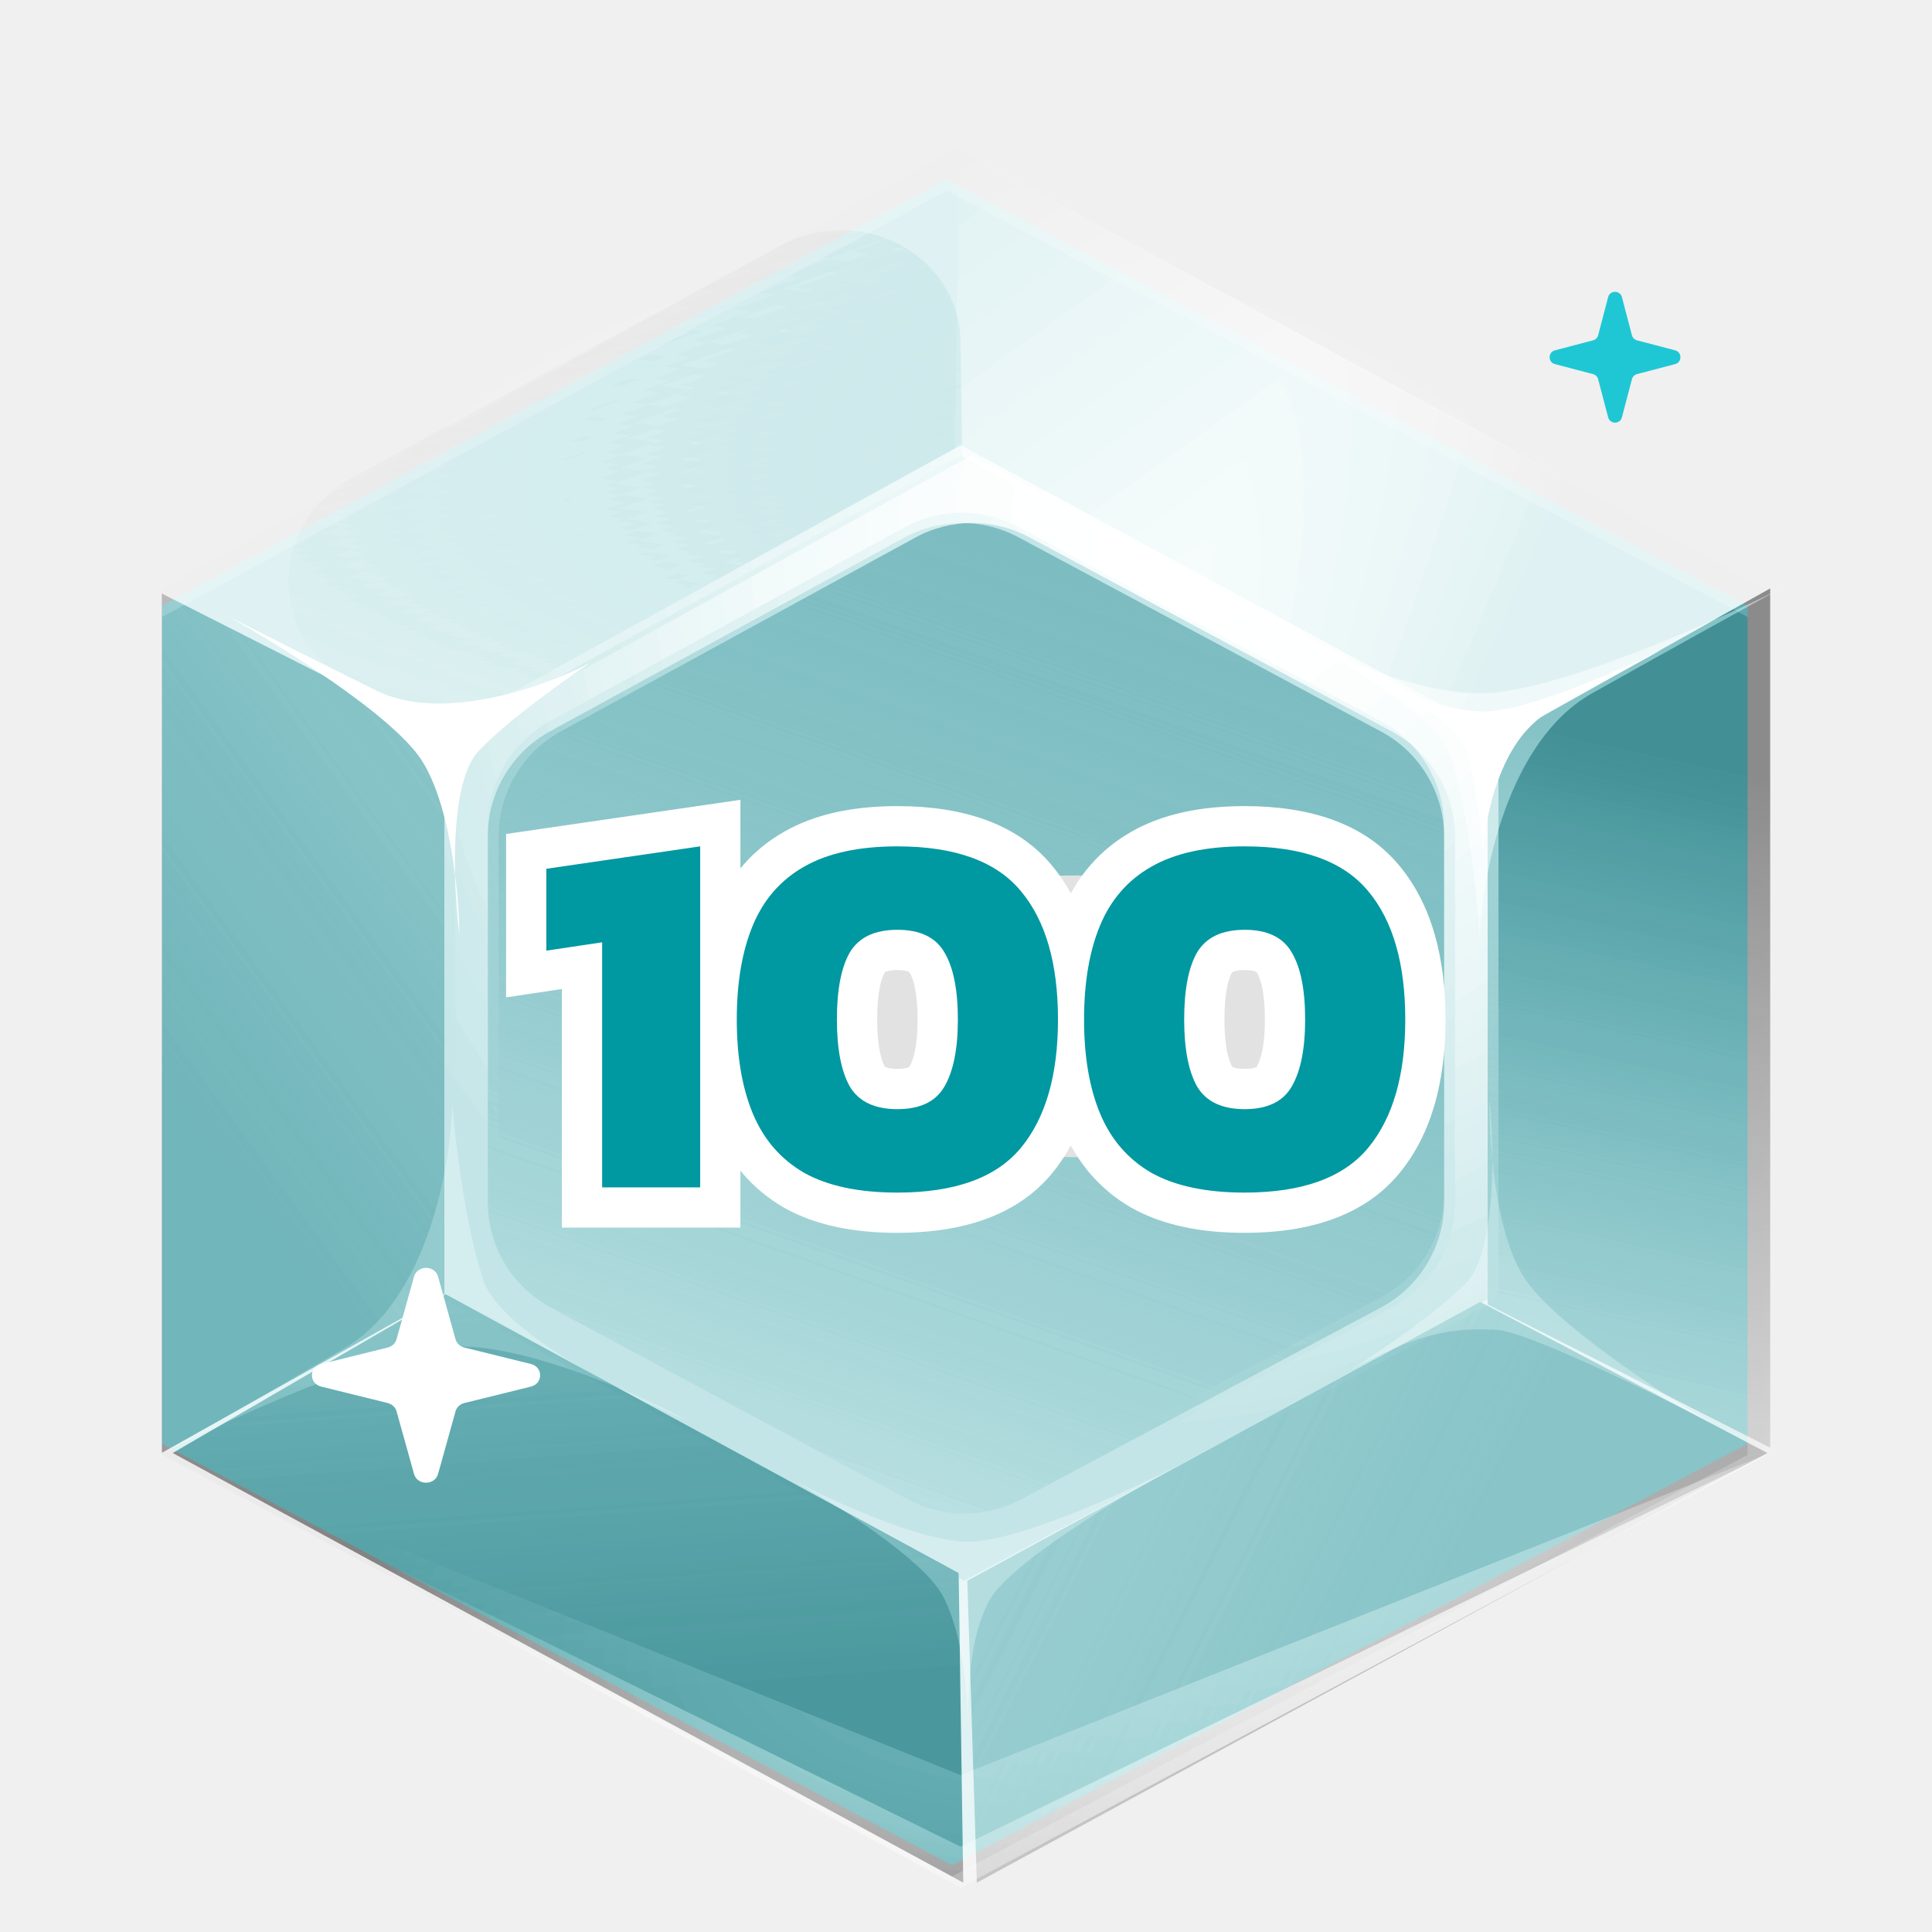
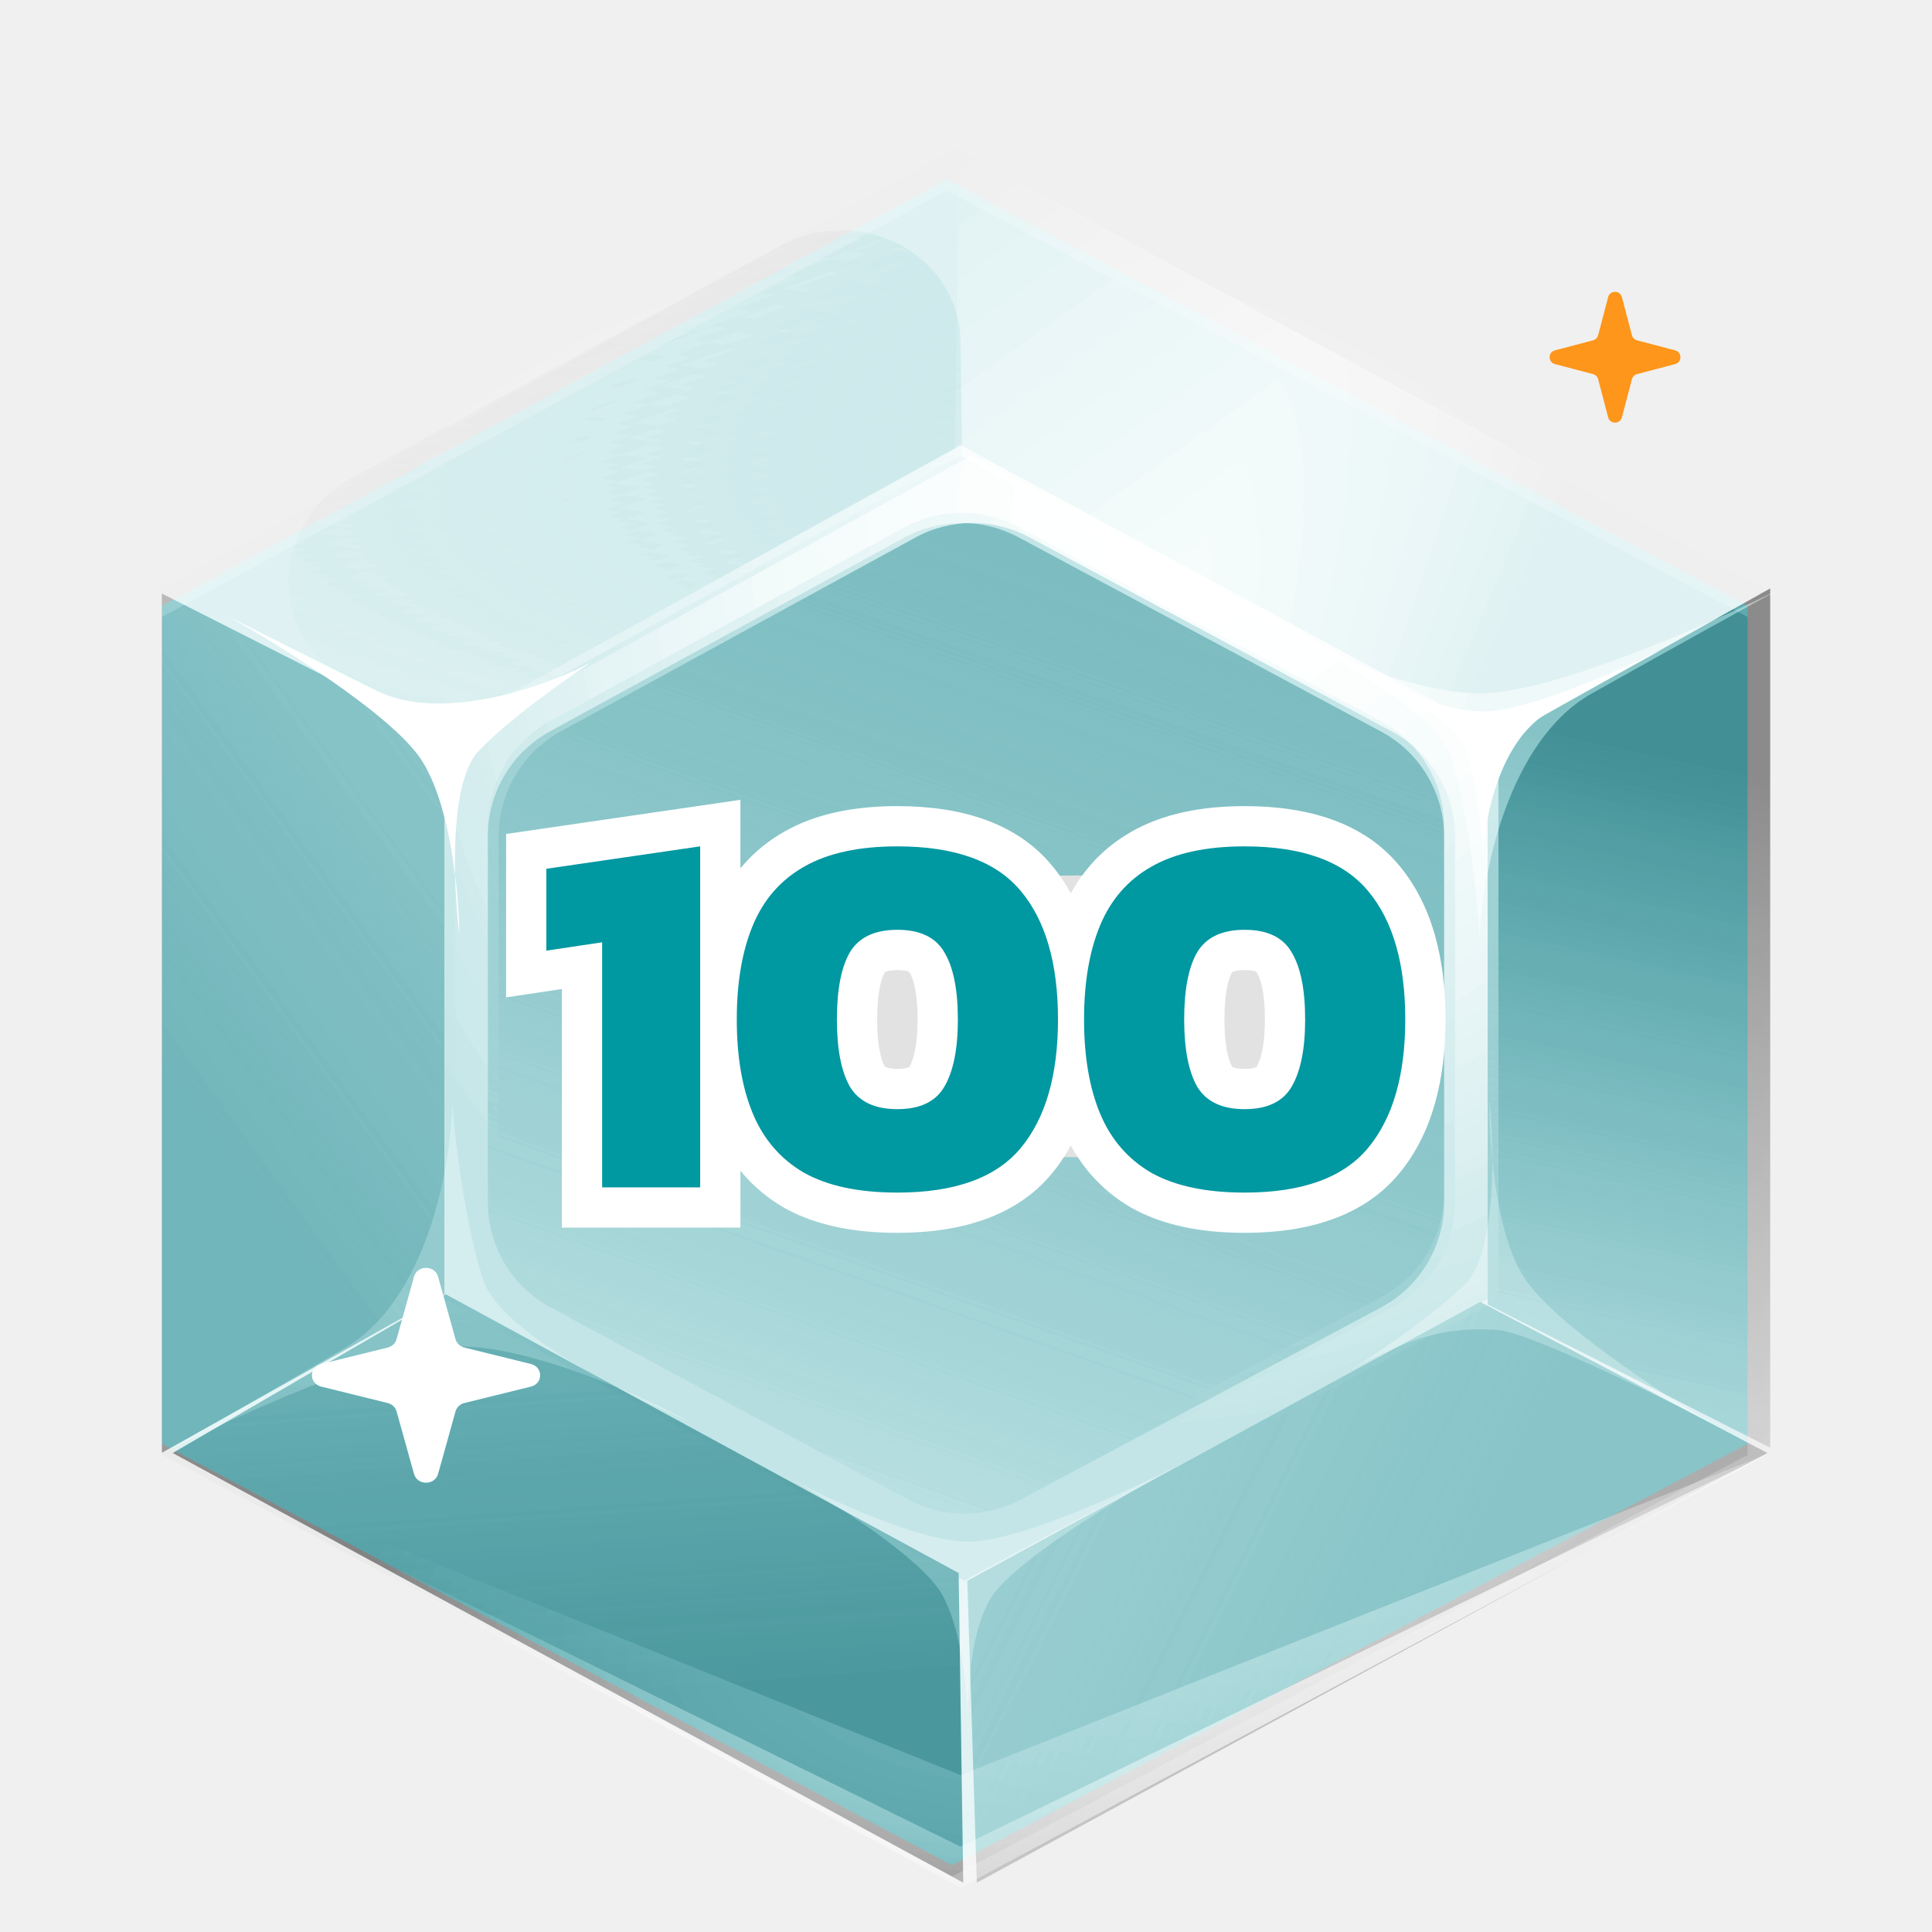
<svg xmlns="http://www.w3.org/2000/svg" width="192" height="192" fill="none" viewBox="0 0 192 192">
  <g clip-path="url(#clip0_2320_340716)">
    <mask id="mask0_2320_340716" width="165" height="107" x="11" y="-14" maskUnits="userSpaceOnUse" style="mask-type:alpha">
      <path fill="#636363" d="M175.993 69.471C176.711 74.068 118.241 91.118 97.324 92.981C89.149 93.69 14.496 73.845 11.652 69.471C8.807 65.097 11.652 -10.276 97.324 -14C175.993 -5.622 175.229 64.814 175.993 69.471Z" />
    </mask>
    <g mask="url(#mask0_2320_340716)">
      <ellipse cx="95.5" cy="82" fill="url(#paint0_radial_2320_340716)" opacity=".5" rx="76.5" ry="61" />
    </g>
    <path fill="#EFEFEF" d="M95.459 187.589L16.08 144.382V58.476L94.919 14.761L175.379 58.476V144.382L95.459 187.589Z" />
    <path fill="url(#paint1_linear_2320_340716)" d="M95.856 146.924L53.879 124.049V78.57L95.57 55.426L138.119 78.57V124.049L95.856 146.924Z" />
    <mask id="mask1_2320_340716" width="81" height="65" x="94" y="14" maskUnits="userSpaceOnUse" style="mask-type:alpha">
      <path fill="url(#paint2_linear_2320_340716)" d="M174.137 57.567L136.338 78.408L94.758 55.025L95.298 14.868L174.137 57.567Z" />
    </mask>
    <g mask="url(#mask1_2320_340716)">
      <path fill="url(#paint3_linear_2320_340716)" fill-rule="evenodd" d="M174.678 57.568L95.298 14.361L15.378 57.568V143.474L95.838 187.189L174.678 143.474V57.568ZM136.878 77.9L94.901 55.026L52.638 77.9V123.38L95.186 146.523L136.878 123.38V77.9Z" clip-rule="evenodd" />
    </g>
    <mask id="mask2_2320_340716" width="68" height="55" x="28" y="22" maskUnits="userSpaceOnUse" style="mask-type:alpha">
      <path fill="url(#paint4_linear_2320_340716)" d="M34.56 67.602L48.104 75.07C51.846 77.133 56.513 77.084 60.323 74.941L89.451 58.561C93.326 56.381 95.703 52.382 95.646 48.134L95.456 34.038C95.339 25.318 85.575 20.08 77.546 24.428L35.063 47.437C26.795 51.915 26.514 63.166 34.56 67.602Z" />
    </mask>
    <g mask="url(#mask2_2320_340716)">
      <path fill="url(#paint5_linear_2320_340716)" fill-rule="evenodd" d="M15.818 64.626C15.818 60.275 18.197 56.272 22.019 54.192L89.538 17.441C93.068 15.519 97.331 15.513 100.867 17.424L168.888 54.198C172.726 56.273 175.118 60.286 175.118 64.649V136.407C175.118 140.761 172.736 144.767 168.909 146.846L100.388 184.075C96.819 186.014 92.507 185.995 88.955 184.026L21.937 146.865C18.161 144.772 15.818 140.794 15.818 136.476V64.626ZM53.618 84.955C53.618 80.606 55.995 76.604 59.814 74.523L89.93 58.112C93.463 56.187 97.731 56.181 101.269 58.096L131.633 74.53C135.468 76.606 137.858 80.617 137.858 84.978V116.317C137.858 120.67 135.478 124.674 131.654 126.753L101.044 143.403C97.473 145.346 93.156 145.327 89.602 143.354L59.732 126.773C55.959 124.678 53.618 120.702 53.618 116.386V84.955Z" clip-rule="evenodd" />
    </g>
    <path fill="#E1E1E1" d="M95.823 157.09L44.159 129.132V73.546L95.472 45.26L147.839 73.546V129.132L95.823 157.09Z" />
    <path fill="url(#paint6_linear_2320_340716)" d="M90.24 149.002L54.743 129.951C50.887 127.882 48.48 123.86 48.48 119.484V83.102C48.48 78.759 50.851 74.762 54.662 72.678L89.876 53.427C93.395 51.503 97.648 51.485 101.184 53.379L137.25 72.699C141.111 74.767 143.52 78.791 143.52 83.171V119.461C143.52 123.849 141.101 127.88 137.228 129.944L101.446 149.018C97.943 150.885 93.739 150.879 90.24 149.002Z" />
    <path fill="url(#paint7_linear_2320_340716)" d="M16.08 144.382V58.984L44.16 73.217V128.624L16.08 144.382Z" />
    <path fill="url(#paint8_linear_2320_340716)" d="M175.92 58.476L175.92 143.874L147.841 129.641L147.841 74.234L175.92 58.476Z" />
    <path fill="url(#paint9_linear_2320_340716)" d="M175.645 144.399L97.079 187.098L96.133 157.09L147.107 129.387L175.645 144.399Z" />
    <path fill="url(#paint10_linear_2320_340716)" d="M95.727 187.098L17.161 144.399L44.295 128.624L95.269 156.327L95.727 187.098Z" />
    <path fill="#fff" d="M43.534 146.482C43.212 147.638 41.468 147.638 41.146 146.482L39.411 140.261C39.298 139.855 38.962 139.538 38.531 139.432L31.921 137.799C30.693 137.495 30.693 135.854 31.921 135.551L38.531 133.918C38.962 133.811 39.298 133.494 39.411 133.089L41.146 126.867C41.468 125.711 43.212 125.711 43.534 126.867L45.269 133.089C45.382 133.494 45.718 133.811 46.149 133.918L52.759 135.551C53.987 135.854 53.987 137.495 52.759 137.799L46.149 139.432C45.718 139.538 45.382 139.855 45.269 140.261L43.534 146.482Z" />
    <g style="mix-blend-mode:overlay">
      <path fill="url(#paint11_radial_2320_340716)" fill-rule="evenodd" d="M45.239 129.132L96.903 157.09L148.918 129.132V73.546L96.551 45.26L45.239 73.546V129.132ZM55.82 129.952L91.318 149.002C94.816 150.88 99.021 150.886 102.524 149.018L138.306 129.945C142.179 127.881 144.598 123.85 144.598 119.461V83.171C144.598 78.792 142.188 74.767 138.328 72.699L102.262 53.379C98.726 51.485 94.473 51.503 90.953 53.427L55.739 72.679C51.928 74.762 49.558 78.76 49.558 83.103V119.484C49.558 123.86 51.964 127.882 55.82 129.952Z" clip-rule="evenodd" />
    </g>
    <g style="mix-blend-mode:overlay">
      <path fill="url(#paint12_radial_2320_340716)" fill-rule="evenodd" d="M44.161 128.116L95.825 156.073L147.841 128.116V72.53L95.474 44.243L44.161 72.53V128.116ZM54.743 128.935L90.24 147.985C93.739 149.863 97.943 149.868 101.446 148.001L137.228 128.928C141.101 126.864 143.52 122.833 143.52 118.444V82.154C143.52 77.775 141.111 73.75 137.25 71.682L101.184 52.362C97.648 50.468 93.395 50.486 89.876 52.41L54.662 71.662C50.851 73.745 48.48 77.742 48.48 82.086V118.467C48.48 122.843 50.887 126.865 54.743 128.935Z" clip-rule="evenodd" />
    </g>
    <g style="mix-blend-mode:soft-light">
      <path fill="url(#paint13_radial_2320_340716)" d="M95.459 187.589L16.08 144.382L95.459 176.406L175.919 144.382L95.459 187.589Z" />
    </g>
    <g style="mix-blend-mode:overlay">
      <path fill="url(#paint14_radial_2320_340716)" d="M95.459 187.589L16.08 144.382L95.459 183.522L175.919 144.382L95.459 187.589Z" />
    </g>
    <g style="mix-blend-mode:soft-light">
      <path fill="#fff" d="M158.199 68.911C149.844 73.607 147.291 86.955 147.058 93.042C146.826 89.346 145.944 80.65 144.273 75.433C143.139 71.893 137.027 67.753 131.329 64.641C128.38 63.363 125.791 62.047 124.08 61.085C126.02 61.924 128.628 63.167 131.329 64.641C136.379 66.831 142.486 68.911 147.058 68.911C154.3 68.911 170.037 61.954 177 58.476C174.215 59.998 166.555 64.215 158.199 68.911Z" />
    </g>
    <g style="mix-blend-mode:soft-light" opacity=".5">
      <path fill="#fff" d="M34.236 133.984C42.505 129.155 44.816 115.768 44.937 109.678C45.236 113.369 46.276 122.05 48.042 127.239C49.24 130.761 55.427 134.802 61.181 137.821C64.152 139.052 66.764 140.326 68.493 141.26C66.537 140.453 63.908 139.252 61.181 137.821C56.092 135.713 49.947 133.732 45.376 133.805C38.135 133.922 22.527 141.131 15.628 144.721C18.385 143.154 25.967 138.814 34.236 133.984Z" />
    </g>
    <g style="mix-blend-mode:overlay">
      <path fill="#fff" d="M37.408 68.633C44.048 71.918 54.4 68.132 58.745 65.828C56.257 67.457 50.537 71.499 47.564 74.632C45.547 76.757 45.112 82.205 45.229 86.983C45.522 89.323 45.643 91.454 45.659 92.9C45.465 91.362 45.285 89.248 45.229 86.983C44.729 82.977 43.726 78.36 41.888 75.53C38.976 71.047 27.79 64.102 22.56 61.19C24.743 62.303 30.769 65.348 37.408 68.633Z" />
    </g>
    <g style="mix-blend-mode:soft-light" opacity=".6">
      <path fill="#fff" d="M148.921 132.182C142.441 131.674 138.652 133.896 134.249 136.1C136.778 134.528 142.6 130.617 145.653 127.554C147.724 125.475 148.299 120.038 148.304 115.259C148.072 112.913 148.006 110.78 148.027 109.334C148.181 110.876 148.307 112.994 148.304 115.259C148.702 119.276 149.585 123.914 151.35 126.785C154.146 131.333 165.151 138.53 170.304 141.56C168.15 140.399 152.292 132.447 148.921 132.182Z" />
    </g>
    <g style="mix-blend-mode:overlay">
      <path fill="#fff" d="M153.993 70.714C149.048 73.476 147.537 81.328 147.399 84.908C147.262 82.734 146.74 77.619 145.751 74.55C145.08 72.468 141.462 70.032 138.09 68.202C136.344 67.45 134.813 66.676 133.8 66.11C134.948 66.604 136.491 67.335 138.09 68.202C141.079 69.49 144.693 70.714 147.399 70.714C151.685 70.714 160.999 66.622 165.12 64.576C163.471 65.471 158.938 67.952 153.993 70.714Z" />
    </g>
    <g style="mix-blend-mode:soft-light" opacity=".6">
      <path fill="#fff" d="M78.719 147.032C82.554 149.094 91.429 153.218 96.25 153.218C101.07 153.218 111.771 148.344 116.519 145.907C111.406 148.719 100.632 155.242 98.441 158.842C96.644 161.794 96.198 166.966 96.196 170.385C96.234 171.13 96.25 171.794 96.25 172.339C96.217 171.8 96.196 171.135 96.196 170.385C96.014 166.772 95.327 161.263 93.51 158.279C91.319 154.68 82.737 149.281 78.719 147.032Z" />
    </g>
    <g style="mix-blend-mode:color-burn" opacity=".5">
      <path fill="#A7A7A7" d="M94.623 186.479L16.109 144.592V61.311L94.089 18.932L173.671 61.311V144.592L94.623 186.479Z" />
    </g>
    <g style="mix-blend-mode:soft-light" opacity=".8">
      <path fill="#14E2F2" d="M94.623 185.37L16.109 143.483V60.202L94.089 17.822L173.671 60.202V143.483L94.623 185.37Z" />
    </g>
-     <path fill="#1FC7D4" d="M161.184 41.472C161 42.176 160 42.176 159.816 41.472L158.821 37.684C158.756 37.437 158.564 37.244 158.316 37.179L154.528 36.184C153.824 36 153.824 35 154.528 34.816L158.316 33.821C158.564 33.756 158.756 33.563 158.821 33.316L159.816 29.528C160 28.824 161 28.824 161.184 29.528L162.179 33.316C162.244 33.563 162.436 33.756 162.684 33.821L166.472 34.816C167.176 35 167.176 36 166.472 36.184L162.684 37.179C162.436 37.244 162.244 37.437 162.179 37.684L161.184 41.472Z" />
+     <path fill="#fd961a" d="M161.184 41.472C161 42.176 160 42.176 159.816 41.472L158.821 37.684C158.756 37.437 158.564 37.244 158.316 37.179L154.528 36.184C153.824 36 153.824 35 154.528 34.816L158.316 33.821C158.564 33.756 158.756 33.563 158.821 33.316L159.816 29.528C160 28.824 161 28.824 161.184 29.528L162.179 33.316C162.244 33.563 162.436 33.756 162.684 33.821L166.472 34.816C167.176 35 167.176 36 166.472 36.184L162.684 37.179C162.436 37.244 162.244 37.437 162.179 37.684L161.184 41.472Z" />
  </g>
  <ellipse cx="107" cy="101" fill="#E2E2E2" rx="32" ry="14" />
  <path fill="#fff" d="M59.84 118H55.84V122H59.84V118ZM59.84 93.645H63.84V89.003L59.248 89.689L59.84 93.645ZM54.295 94.475H50.295V99.117L54.887 98.431L54.295 94.475ZM54.295 86.339L53.718 82.381L50.295 82.88V86.339H54.295ZM69.582 84.111H73.582V79.486L69.005 80.153L69.582 84.111ZM69.582 118V122H73.582V118H69.582ZM63.84 118V93.645H55.84V118H63.84ZM59.248 89.689L53.704 90.519L54.887 98.431L60.432 97.602L59.248 89.689ZM58.295 94.475V86.339H50.295V94.475H58.295ZM54.872 90.297L70.159 88.069L69.005 80.153L53.718 82.381L54.872 90.297ZM65.582 84.111V118H73.582V84.111H65.582ZM69.582 114H59.84V122H69.582V114ZM79.906 116.549L77.894 120.006L77.924 120.024L77.954 120.041L79.906 116.549ZM74.828 110.694L71.138 112.239L74.828 110.694ZM74.828 91.936L71.138 90.39L74.828 91.936ZM79.906 86.132L81.879 89.611L81.888 89.606L81.896 89.602L79.906 86.132ZM101.462 88.567L98.377 91.114L98.385 91.123L98.392 91.132L101.462 88.567ZM101.462 114.062L104.547 116.608L101.462 114.062ZM93.845 107.999L90.401 105.964L90.394 105.976L90.387 105.989L93.845 107.999ZM93.845 94.63L90.387 96.641L90.404 96.67L90.422 96.7L93.845 94.63ZM84.466 94.63L81.043 92.56L81.025 92.59L81.008 92.62L84.466 94.63ZM84.466 107.999L80.988 109.975L81.015 110.022L81.043 110.069L84.466 107.999ZM89.181 114.518C85.757 114.518 83.41 113.925 81.857 113.057L77.954 120.041C81.1 121.799 84.937 122.518 89.181 122.518V114.518ZM81.918 113.092C80.383 112.199 79.264 110.932 78.517 109.148L71.138 112.239C72.533 115.568 74.799 118.205 77.894 120.006L81.918 113.092ZM78.517 109.148C77.707 107.215 77.221 104.648 77.221 101.315H69.221C69.221 105.374 69.806 109.06 71.138 112.239L78.517 109.148ZM77.221 101.315C77.221 97.981 77.707 95.414 78.517 93.481L71.138 90.39C69.806 93.57 69.221 97.255 69.221 101.315H77.221ZM78.517 93.481C79.261 91.705 80.369 90.468 81.879 89.611L77.932 82.653C74.814 84.421 72.536 87.053 71.138 90.39L78.517 93.481ZM81.896 89.602C83.439 88.717 85.77 88.111 89.181 88.111V80.111C84.923 80.111 81.071 80.852 77.916 82.662L81.896 89.602ZM89.181 88.111C94.318 88.111 96.996 89.441 98.377 91.114L104.547 86.021C101.022 81.752 95.513 80.111 89.181 80.111V88.111ZM98.392 91.132C100.023 93.084 101.141 96.275 101.141 101.315H109.141C109.141 95.23 107.807 89.923 104.532 86.003L98.392 91.132ZM101.141 101.315C101.141 106.308 100.028 109.516 98.377 111.515L104.547 116.608C107.802 112.666 109.141 107.376 109.141 101.315H101.141ZM98.377 111.515C96.996 113.188 94.318 114.518 89.181 114.518V122.518C95.513 122.518 101.022 120.877 104.547 116.608L98.377 111.515ZM89.181 114.227C92.351 114.227 95.503 113.106 97.303 110.01L90.387 105.989C90.363 106.03 90.352 106.037 90.357 106.032C90.362 106.028 90.353 106.039 90.307 106.061C90.206 106.109 89.881 106.227 89.181 106.227V114.227ZM97.289 110.034C98.718 107.615 99.192 104.545 99.192 101.315H91.192C91.192 103.957 90.768 105.344 90.401 105.964L97.289 110.034ZM99.192 101.315C99.192 98.071 98.725 94.971 97.268 92.56L90.422 96.7C90.761 97.26 91.192 98.616 91.192 101.315H99.192ZM97.303 92.62C95.503 89.523 92.351 88.402 89.181 88.402V96.402C89.881 96.402 90.206 96.52 90.307 96.568C90.353 96.59 90.362 96.602 90.357 96.597C90.352 96.592 90.363 96.6 90.387 96.641L97.303 92.62ZM89.181 88.402C86.005 88.402 82.879 89.524 81.043 92.56L87.889 96.7C87.93 96.631 87.951 96.611 88.027 96.575C88.147 96.519 88.484 96.402 89.181 96.402V88.402ZM81.008 92.62C79.616 95.013 79.17 98.087 79.17 101.315H87.17C87.17 98.6 87.588 97.218 87.924 96.641L81.008 92.62ZM79.17 101.315C79.17 104.528 79.623 107.573 80.988 109.975L87.944 106.023C87.581 105.386 87.17 103.974 87.17 101.315H79.17ZM81.043 110.069C82.879 113.105 86.005 114.227 89.181 114.227V106.227C88.484 106.227 88.147 106.11 88.027 106.054C87.951 106.018 87.93 105.998 87.889 105.929L81.043 110.069ZM114.417 116.549L112.405 120.006L112.436 120.024L112.466 120.041L114.417 116.549ZM109.339 110.694L105.65 112.239L109.339 110.694ZM109.339 91.936L105.65 90.39L109.339 91.936ZM114.417 86.132L116.391 89.611L116.399 89.606L116.408 89.602L114.417 86.132ZM135.974 88.567L132.889 91.114L132.897 91.123L132.904 91.132L135.974 88.567ZM135.974 114.062L139.058 116.608L135.974 114.062ZM128.357 107.999L124.913 105.964L124.906 105.976L124.899 105.989L128.357 107.999ZM128.357 94.63L124.899 96.641L124.916 96.67L124.934 96.7L128.357 94.63ZM118.978 94.63L115.555 92.56L115.537 92.59L115.519 92.62L118.978 94.63ZM118.978 107.999L115.5 109.975L115.526 110.022L115.555 110.069L118.978 107.999ZM123.693 114.518C120.268 114.518 117.921 113.925 116.369 113.057L112.466 120.041C115.612 121.799 119.449 122.518 123.693 122.518V114.518ZM116.43 113.092C114.895 112.199 113.776 110.932 113.029 109.148L105.65 112.239C107.044 115.568 109.311 118.205 112.405 120.006L116.43 113.092ZM113.029 109.148C112.219 107.215 111.733 104.648 111.733 101.315H103.733C103.733 105.374 104.318 109.06 105.65 112.239L113.029 109.148ZM111.733 101.315C111.733 97.981 112.219 95.414 113.029 93.481L105.65 90.39C104.318 93.57 103.733 97.255 103.733 101.315H111.733ZM113.029 93.481C113.773 91.705 114.88 90.468 116.391 89.611L112.444 82.653C109.326 84.421 107.048 87.053 105.65 90.39L113.029 93.481ZM116.408 89.602C117.95 88.717 120.282 88.111 123.693 88.111V80.111C119.435 80.111 115.583 80.852 112.427 82.662L116.408 89.602ZM123.693 88.111C128.83 88.111 131.508 89.441 132.889 91.114L139.058 86.021C135.534 81.752 130.025 80.111 123.693 80.111V88.111ZM132.904 91.132C134.535 93.084 135.653 96.275 135.653 101.315H143.653C143.653 95.23 142.318 89.923 139.044 86.003L132.904 91.132ZM135.653 101.315C135.653 106.308 134.54 109.516 132.889 111.515L139.058 116.608C142.313 112.666 143.653 107.376 143.653 101.315H135.653ZM132.889 111.515C131.508 113.188 128.83 114.518 123.693 114.518V122.518C130.025 122.518 135.534 120.877 139.058 116.608L132.889 111.515ZM123.693 114.227C126.863 114.227 130.015 113.106 131.815 110.01L124.899 105.989C124.875 106.03 124.864 106.037 124.869 106.032C124.874 106.028 124.864 106.039 124.819 106.061C124.717 106.109 124.393 106.227 123.693 106.227V114.227ZM131.8 110.034C133.23 107.615 133.704 104.545 133.704 101.315H125.704C125.704 103.957 125.28 105.344 124.913 105.964L131.8 110.034ZM133.704 101.315C133.704 98.071 133.237 94.971 131.78 92.56L124.934 96.7C125.273 97.26 125.704 98.616 125.704 101.315H133.704ZM131.815 92.62C130.015 89.523 126.863 88.402 123.693 88.402V96.402C124.393 96.402 124.717 96.52 124.819 96.568C124.864 96.59 124.874 96.602 124.869 96.597C124.864 96.592 124.875 96.6 124.899 96.641L131.815 92.62ZM123.693 88.402C120.516 88.402 117.391 89.524 115.555 92.56L122.4 96.7C122.442 96.631 122.463 96.611 122.539 96.575C122.658 96.519 122.995 96.402 123.693 96.402V88.402ZM115.519 92.62C114.128 95.013 113.682 98.087 113.682 101.315H121.682C121.682 98.6 122.1 97.218 122.436 96.641L115.519 92.62ZM113.682 101.315C113.682 104.528 114.135 107.573 115.5 109.975L122.455 106.023C122.093 105.386 121.682 103.974 121.682 101.315H113.682ZM115.555 110.069C117.391 113.105 120.516 114.227 123.693 114.227V106.227C122.995 106.227 122.658 106.11 122.539 106.054C122.463 106.018 122.442 105.998 122.4 105.929L115.555 110.069Z" />
  <path fill="#0098A1" d="M59.84 118V93.645L54.295 94.475V86.339L69.582 84.111V118H59.84ZM89.181 118.518C85.347 118.518 82.255 117.862 79.906 116.549C77.591 115.202 75.898 113.25 74.828 110.694C73.757 108.137 73.221 105.011 73.221 101.315C73.221 97.618 73.757 94.492 74.828 91.936C75.898 89.379 77.591 87.445 79.906 86.132C82.255 84.784 85.347 84.111 89.181 84.111C94.916 84.111 99.009 85.596 101.462 88.567C103.915 91.504 105.141 95.753 105.141 101.315C105.141 106.842 103.915 111.091 101.462 114.062C99.009 117.033 94.916 118.518 89.181 118.518ZM89.181 110.227C91.427 110.227 92.981 109.485 93.845 107.999C94.743 106.479 95.192 104.251 95.192 101.315C95.192 98.344 94.743 96.115 93.845 94.63C92.981 93.144 91.427 92.402 89.181 92.402C86.936 92.402 85.364 93.144 84.466 94.63C83.602 96.115 83.17 98.344 83.17 101.315C83.17 104.251 83.602 106.479 84.466 107.999C85.364 109.485 86.936 110.227 89.181 110.227ZM123.693 118.518C119.858 118.518 116.767 117.862 114.418 116.549C112.103 115.202 110.41 113.25 109.339 110.694C108.268 108.137 107.733 105.011 107.733 101.315C107.733 97.618 108.268 94.492 109.339 91.936C110.41 89.379 112.103 87.445 114.418 86.132C116.767 84.784 119.858 84.111 123.693 84.111C129.428 84.111 133.521 85.596 135.974 88.567C138.427 91.504 139.653 95.753 139.653 101.315C139.653 106.842 138.427 111.091 135.974 114.062C133.521 117.033 129.428 118.518 123.693 118.518ZM123.693 110.227C125.938 110.227 127.493 109.485 128.357 107.999C129.255 106.479 129.704 104.251 129.704 101.315C129.704 98.344 129.255 96.115 128.357 94.63C127.493 93.144 125.938 92.402 123.693 92.402C121.448 92.402 119.876 93.144 118.978 94.63C118.114 96.115 117.682 98.344 117.682 101.315C117.682 104.251 118.114 106.479 118.978 107.999C119.876 109.485 121.448 110.227 123.693 110.227Z" />
  <defs>
    <radialGradient id="paint0_radial_2320_340716" cx="0" cy="0" r="1" gradientTransform="translate(95.4875 81.9724) rotate(-90) scale(60.9724 76.4654)" gradientUnits="userSpaceOnUse">
      <stop stop-color="#E0E0E0" />
      <stop offset="1" stop-color="#fff" stop-opacity="0" />
    </radialGradient>
    <linearGradient id="paint1_linear_2320_340716" x1="128.468" x2="92.975" y1="55.744" y2="154.155" gradientUnits="userSpaceOnUse">
      <stop stop-color="#B6B6B6" />
      <stop offset="1" stop-color="#8E8E8E" stop-opacity="0" />
    </linearGradient>
    <linearGradient id="paint2_linear_2320_340716" x1="153.083" x2="97.948" y1="55.424" y2="30.807" gradientUnits="userSpaceOnUse">
      <stop stop-color="#fff" stop-opacity="0" />
      <stop offset=".513" stop-color="#fff" />
      <stop offset="1" stop-color="#fff" />
    </linearGradient>
    <linearGradient id="paint3_linear_2320_340716" x1="55.815" x2="135.487" y1="42.699" y2="154.056" gradientUnits="userSpaceOnUse">
      <stop stop-color="#fff" stop-opacity="0" />
      <stop offset=".513" stop-color="#fff" />
      <stop offset="1" stop-color="#fff" />
    </linearGradient>
    <linearGradient id="paint4_linear_2320_340716" x1="61.716" x2="50.043" y1="-2.757" y2="80.778" gradientUnits="userSpaceOnUse">
      <stop stop-color="#FD9B13" />
      <stop offset="1" stop-color="#FD9B13" stop-opacity="0" />
    </linearGradient>
    <linearGradient id="paint5_linear_2320_340716" x1="156.868" x2="92.142" y1="184.927" y2="1.751" gradientUnits="userSpaceOnUse">
      <stop stop-color="#B6B6B6" />
      <stop offset="1" stop-color="#8E8E8E" stop-opacity="0" />
    </linearGradient>
    <linearGradient id="paint6_linear_2320_340716" x1="132.632" x2="93.659" y1="50.696" y2="160.422" gradientUnits="userSpaceOnUse">
      <stop stop-color="#B6B6B6" />
      <stop offset="1" stop-color="#8E8E8E" stop-opacity="0" />
    </linearGradient>
    <linearGradient id="paint7_linear_2320_340716" x1="1.425" x2="189.352" y1="86.905" y2="-49.988" gradientUnits="userSpaceOnUse">
      <stop stop-color="#AFAFAF" />
      <stop offset="1" stop-color="#CECECE" stop-opacity="0" />
    </linearGradient>
    <linearGradient id="paint8_linear_2320_340716" x1="170.52" x2="147.9" y1="76.267" y2="180.057" gradientUnits="userSpaceOnUse">
      <stop stop-color="#8B8B8B" />
      <stop offset="1" stop-color="#B7B7B7" stop-opacity="0" />
    </linearGradient>
    <linearGradient id="paint9_linear_2320_340716" x1="130.094" x2="-78.916" y1="185.084" y2="78.886" gradientUnits="userSpaceOnUse">
      <stop stop-color="#BEBEBE" />
      <stop offset="1" stop-color="#CECECE" stop-opacity="0" />
    </linearGradient>
    <linearGradient id="paint10_linear_2320_340716" x1="35.521" x2="19.241" y1="170.306" y2="-52.489" gradientUnits="userSpaceOnUse">
      <stop stop-color="#929292" />
      <stop offset="1" stop-color="#CECECE" stop-opacity="0" />
    </linearGradient>
    <radialGradient id="paint11_radial_2320_340716" cx="0" cy="0" r="1" gradientTransform="translate(120.838 51.3596) rotate(131.437) scale(96.2826 84.8126)" gradientUnits="userSpaceOnUse">
      <stop stop-color="#fff" />
      <stop offset="1" stop-color="#fff" stop-opacity="0" />
    </radialGradient>
    <radialGradient id="paint12_radial_2320_340716" cx="0" cy="0" r="1" gradientTransform="translate(119.761 50.343) rotate(131.437) scale(96.2826 84.8126)" gradientUnits="userSpaceOnUse">
      <stop stop-color="#fff" />
      <stop offset="1" stop-color="#fff" stop-opacity="0" />
    </radialGradient>
    <radialGradient id="paint13_radial_2320_340716" cx="0" cy="0" r="1" gradientTransform="translate(132.629 146.739) rotate(164.151) scale(102.117 47.632)" gradientUnits="userSpaceOnUse">
      <stop stop-color="#fff" />
      <stop offset="1" stop-color="#fff" stop-opacity="0" />
    </radialGradient>
    <radialGradient id="paint14_radial_2320_340716" cx="0" cy="0" r="1" gradientTransform="translate(132.629 146.739) rotate(164.151) scale(102.117 47.632)" gradientUnits="userSpaceOnUse">
      <stop stop-color="#fff" />
      <stop offset="1" stop-color="#fff" stop-opacity="0" />
    </radialGradient>
    <clipPath id="clip0_2320_340716">
      <rect width="192" height="192" fill="#fff" />
    </clipPath>
  </defs>
</svg>
